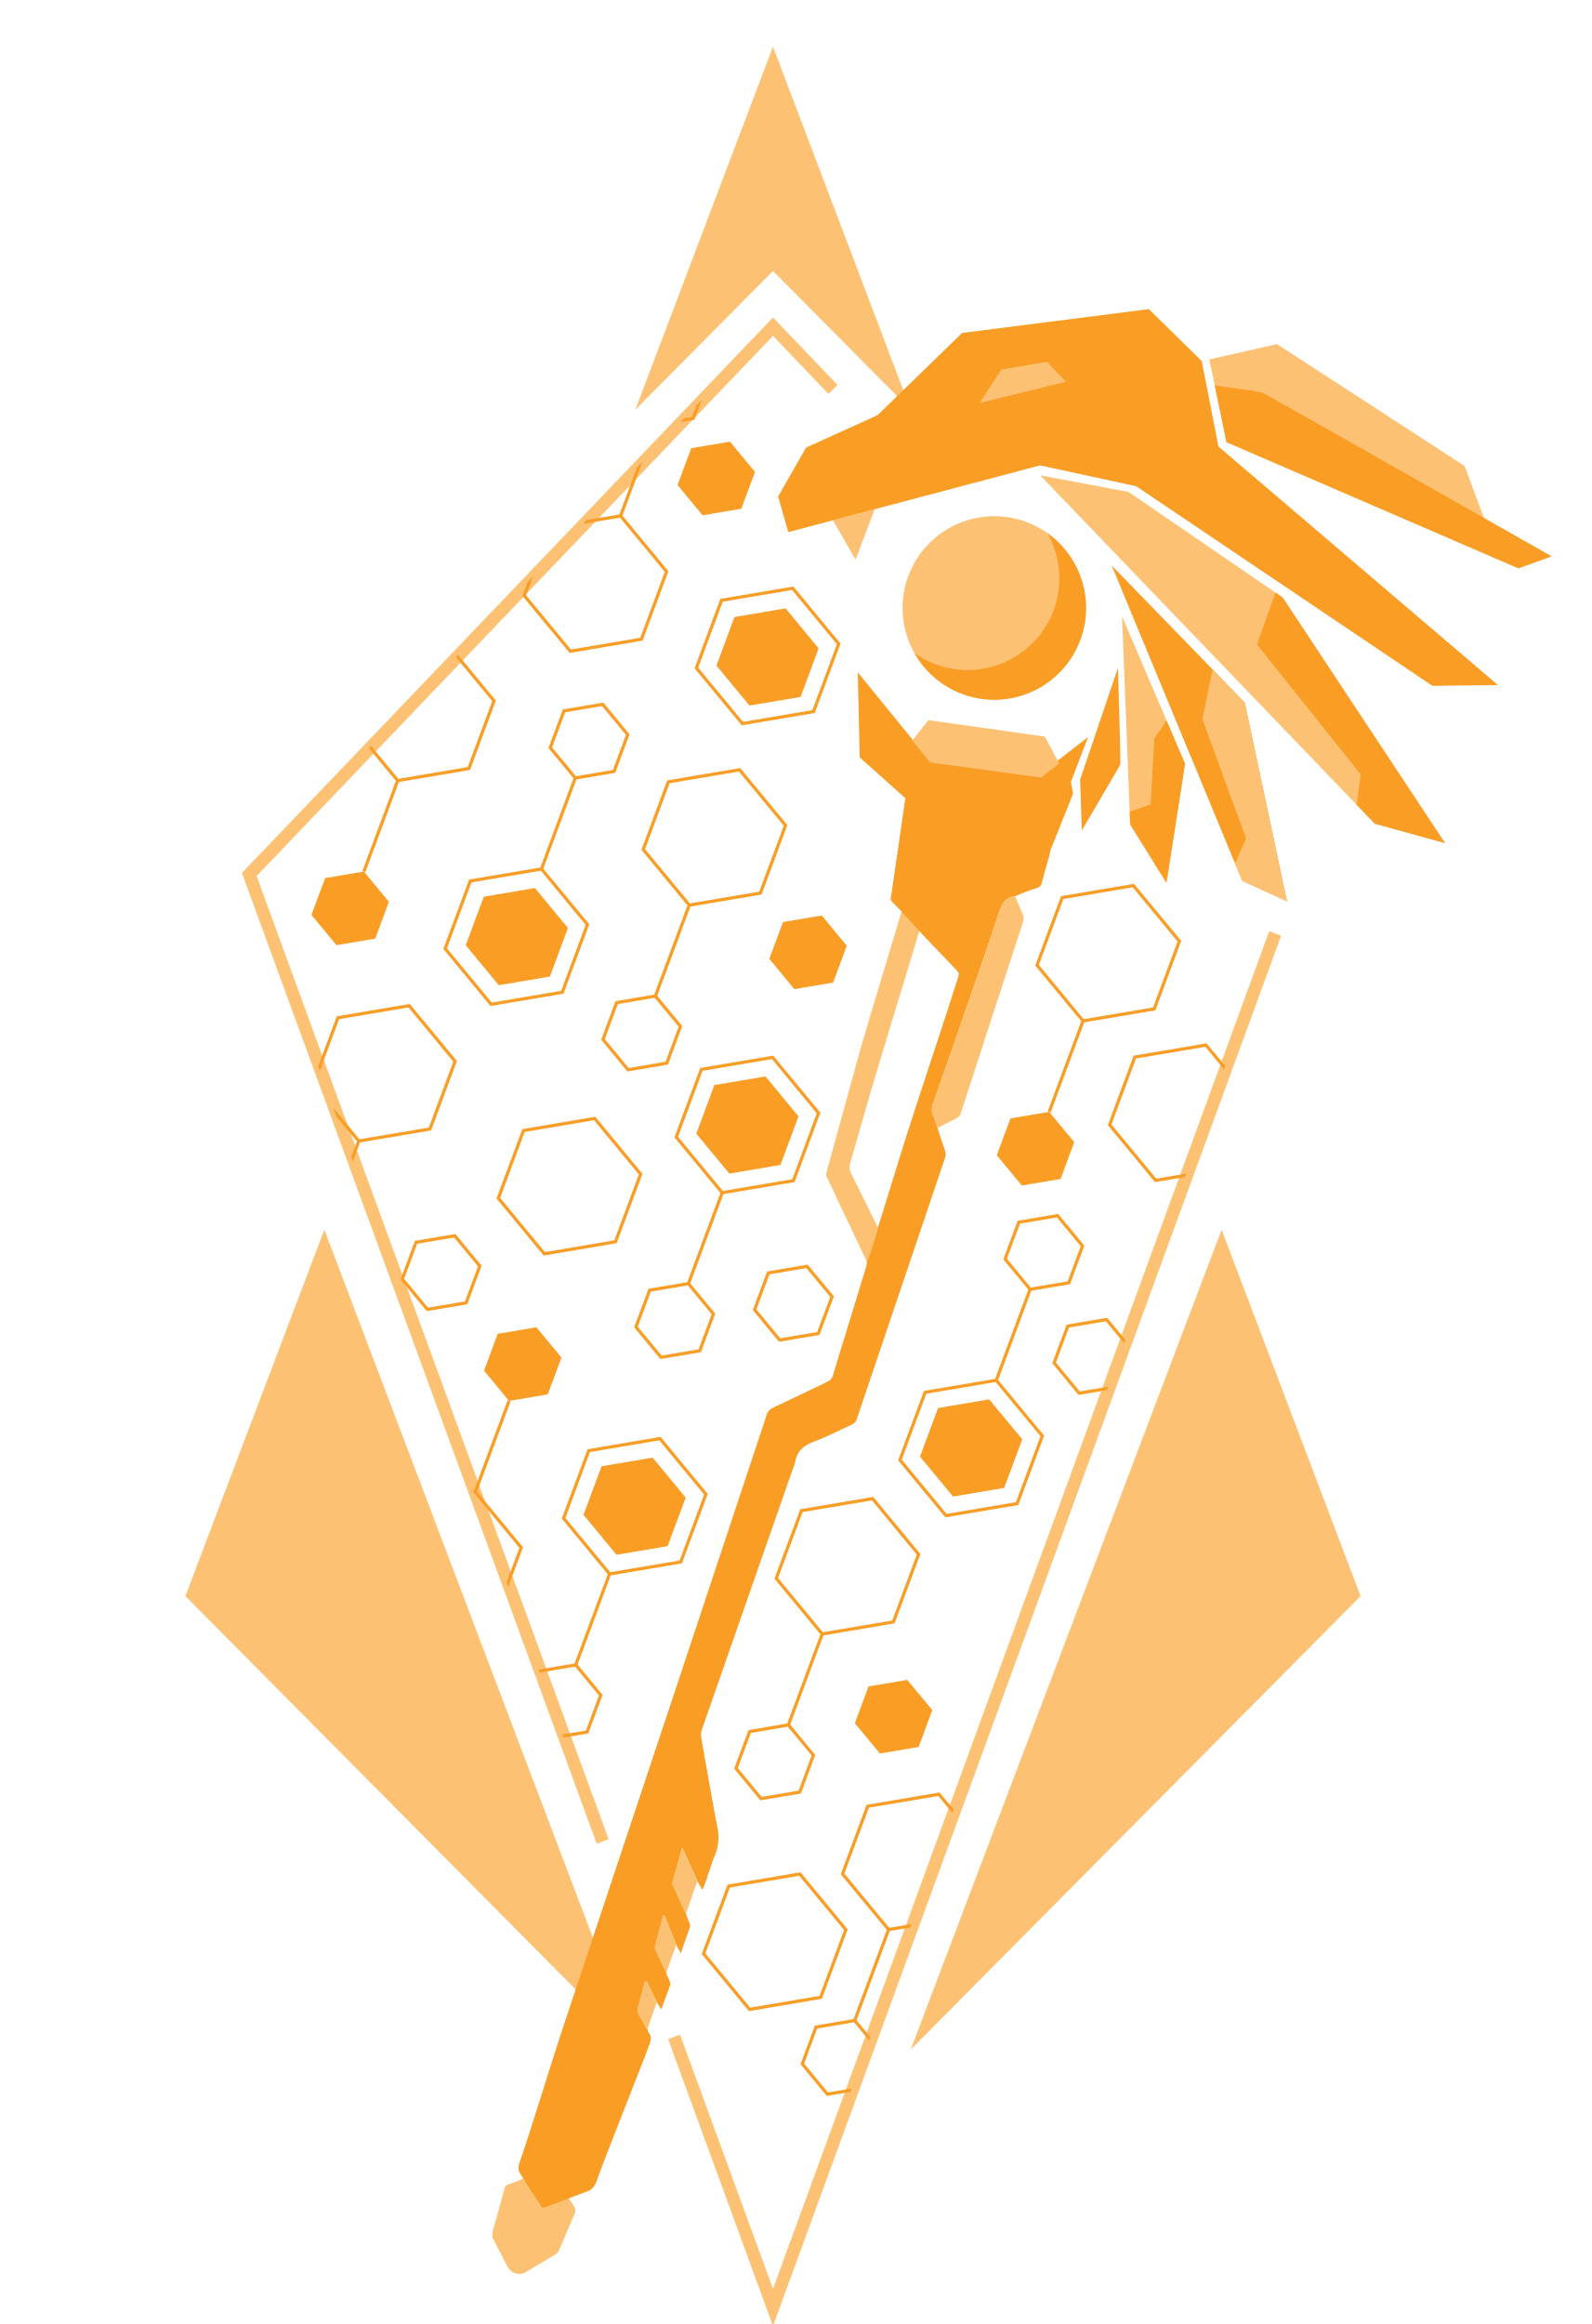
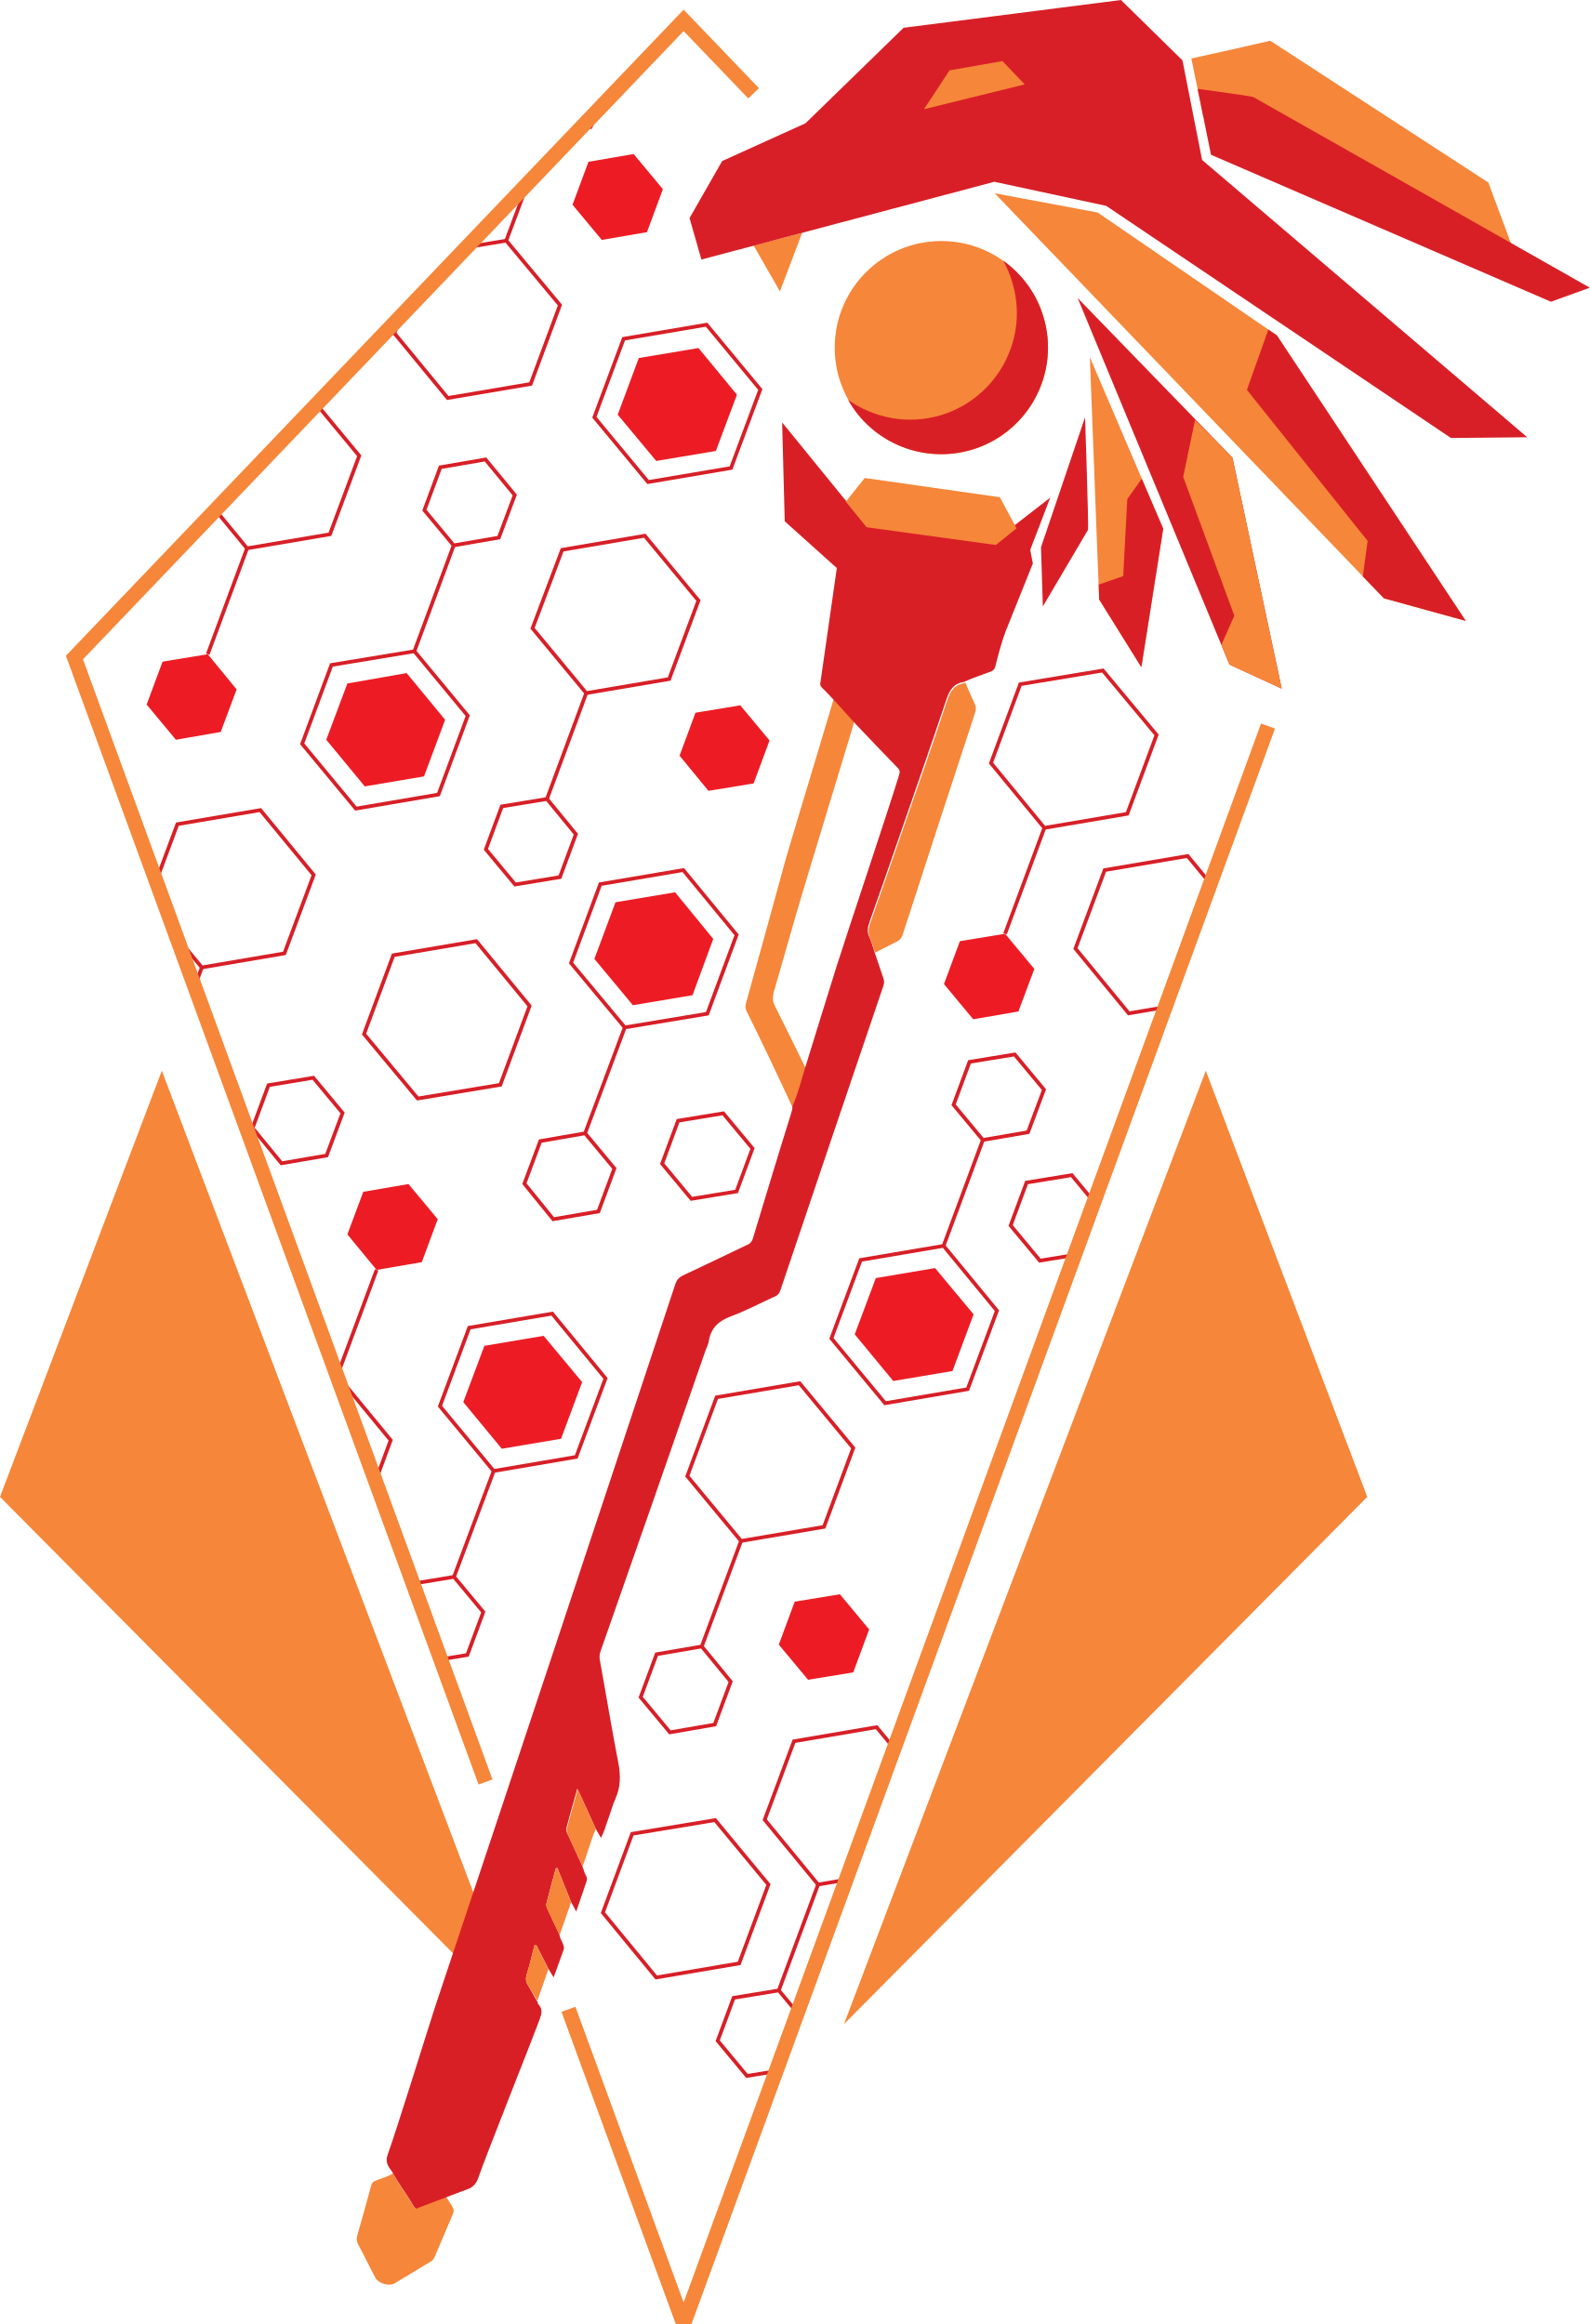
- <svg xmlns="http://www.w3.org/2000/svg" viewBox="60 0 500 730">
-   <defs>
-     <clipPath id="a">
-       <polygon points="302.45 102.61 137.9 274.68 302.45 724.79 467.68 272.94" fill="none" />
+ <svg xmlns="http://www.w3.org/2000/svg" xmlns:xlink="http://www.w3.org/1999/xlink" version="1.1" id="auryx" x="0px" y="0px" viewBox="0 0 429.3 627.7" style="enable-background:new 0 0 429.3 627.7;" xml:space="preserve">
+   <style type="text/css">
+ 	.st0{clip-path:url(#SVGID_2_);}
+ 	.st1{fill:none;stroke:#D81F27;stroke-miterlimit:10;}
+ 	.st2{clip-path:url(#SVGID_2_);fill:none;stroke:#D81F27;stroke-miterlimit:10;}
+ 	.st3{clip-path:url(#SVGID_2_);fill:#ED1C24;}
+ 	.st4{fill:none;stroke:#F68639;stroke-width:4;stroke-miterlimit:10;}
+ 	.st5{fill:none;stroke:#FDC173;stroke-width:4;stroke-miterlimit:10;}
+ 	.st6{fill:#F68639;}
+ 	.st7{fill:none;stroke:#000000;stroke-miterlimit:10;}
+ 	.st8{fill:#D91F26;}
+ 	.st9{fill:#D81F27;}
+ </style>
+   <g>
+     <defs>
+       <polygon id="SVGID_1_" points="184.2,5.5 19.6,177.6 184.2,627.7 349.4,175.8   " />
+     </defs>
+     <clipPath id="SVGID_2_">
+       <use xlink:href="#SVGID_1_" style="overflow:visible;" />
    </clipPath>
-   </defs>
-   <polyline points="249.35 578.42 138.32 274.69 302.87 102.62 321.72 122.33" fill="none" stroke="#fdc173" stroke-miterlimit="10" stroke-width="4px" />
-   <polyline points="460.65 293.21 302.87 724.8 271.8 639.82" fill="none" stroke="#fdc173" stroke-miterlimit="10" stroke-width="4px" />
-   <polygon points="161.91 386.27 118.25 501.36 259.6 643.8" fill="#fdc173" />
-   <polygon points="302.87 85.13 346.14 128.73 302.87 14.66 259.6 128.73" fill="#fdc173" />
-   <polygon points="346.14 643.8 487.48 501.36 443.83 386.27" fill="#fdc173" />
-   <path d="m237.79 688.91c-2.19 1.48-4.4 3-6.58 4.45-0.44 0.3-0.77 0.57-1.13-0.06-1.8-3.12-4-5.89-5.7-9.11-1.45 1-3.12 1.34-4.69 2a1.81 1.81 0 0 0-1.21 1.4q-1.8 6.68-3.68 13.31a3.17 3.17 0 0 0 0.24 2.53c1.56 2.94 3 5.92 4.56 8.88a4.26 4.26 0 0 0 5.32 1.56c3.21-1.92 6.42-3.86 9.64-5.77a2.75 2.75 0 0 0 1.15-1.38c1.58-3.76 3.16-7.54 4.8-11.28a2.14 2.14 0 0 0-0.09-2.31c-0.92-1.39-1.76-2.82-2.63-4.22z" fill="#fdc173" />
-   <path d="m332.39 396.38c1.46-3.48 2.36-7.13 3.47-10.72-2.8-5.67-5.57-11.37-8.43-17a4.27 4.27 0 0 1-0.26-3.47c2.11-7.18 4.13-14.39 6.2-21.59 2.39-8.35 15.14-49.71 17.54-58.05l-5.62-6.2c-1.51 5.65-13.34 44.33-14.89 50q-5.31 19.38-10.69 38.75a2.4 2.4 0 0 0 0.13 1.76q6.29 13.25 12.55 26.52z" fill="#fdc173" />
-   <path d="M231.21,693.36l14-5.3a5.29,5.29,0,0,0,2.24-2.94c1.69-5.12,14.8-37.87,16.62-43,.5-1.39.65-2.56-.26-3.68a1,1,0,0,1-.25-.91.7.7,0,0,1-.19-.06c-.84-1.48-1.67-3-2.53-4.44a3.25,3.25,0,0,1-.32-2.69c.68-2.34,1.28-4.7,1.92-7,.08-.31,0-.77.39-.87s.54.39.7.71c.95,1.91,1.91,3.83,2.86,5.75l1.38,2.28,2.84-7.8c0-1.41-1.06-2.36-1.25-3.7-1.14-2.42-2.29-4.84-3.41-7.28a1.53,1.53,0,0,1-.17-.95c.85-3.25,1.73-6.49,2.61-9.73l.36-.06,3.74,9.23,1.42,2.64c1-2.89,1.9-5.53,2.83-8.17.3-.88-.2-1.48-.46-2.16l-.72-2q-2-4.47-4.06-8.93a1.6,1.6,0,0,1-.17-1.12c.95-3.45,1.89-6.91,3-10.8l4.85,10.65c.47.83.93,1.67,1.48,2.65a35.54,35.54,0,0,0,1.86-5c.7-1.86,1.16-3.83,2-5.63a14.94,14.94,0,0,0,.8-9.48c-1.8-9.22-3.32-18.52-5-27.78a5,5,0,0,1,.25-2.63q14.17-40.56,28.32-81.15a15.6,15.6,0,0,0,.9-2.56c.59-3.64,2.66-5.4,5.81-6.56,4.08-1.51,8-3.59,12-5.38a2.79,2.79,0,0,0,1.64-1.9q13.82-41,27.69-81.91a3.17,3.17,0,0,0,0-2.25c-.83-2.36-1.59-4.76-2.38-7.14a38.7,38.7,0,0,0-1.35-4,4.9,4.9,0,0,1,.07-4c2.81-7.92,5.56-15.86,8.31-23.8,4.19-12.11,8.45-24.21,12.48-36.37.88-2.66,2.08-4.23,4.6-4.59l.31-.05a69,69,0,0,1,7-2.65,1.85,1.85,0,0,0,1.34-1.46c.72-2.86,1.53-5.71,2.36-8.54a4,4,0,0,0-.09-2.59l-45.12-15.55L340,281.42a1.63,1.63,0,0,0,.36,1.9c1.17,1.11,2.24,2.33,3.36,3.5l5.62,6.2c3.82,4,7.62,8,11.46,12,.67.69.41,1.38.17,2.14-2.62,8.53-14,42.62-16.66,51.14q-4.21,13.69-8.48,27.36c-1.11,3.59-2,7.24-3.47,10.72a5.22,5.22,0,0,1-.36,2q-5.19,16.88-10.34,33.75A2.77,2.77,0,0,1,320,434c-5.72,2.74-11.42,5.51-17.16,8.2a3.36,3.36,0,0,0-1.95,2.23q-16.1,48.56-32.25,97.09Q252.42,590.26,236.18,639c-2.32,7-10.52,33.57-13,40.47-.79,2.23.24,3.33,1.19,4.68,1.67,3.22,3.9,6,5.7,9.11.36.63.69.36,1.13.06" fill="#f99d25" />
-   <path d="m378.94 281.51-0.31 0.05c-2.52 0.36-3.72 1.93-4.6 4.59-4 12.16-8.29 24.26-12.48 36.37-2.75 7.94-5.5 15.88-8.31 23.8a4.9 4.9 0 0 0-0.07 4 38.7 38.7 0 0 1 1.35 4c2-1 3.91-2 5.89-3a2.54 2.54 0 0 0 1.46-1.66q9.75-30 19.57-60.09a3.07 3.07 0 0 0-0.09-2.4c-0.84-1.86-1.62-3.77-2.41-5.66z" fill="#fdc173" />
-   <path d="m279.11 591.06-4.85-10.65c-1.07 3.89-2 7.35-3 10.8a1.6 1.6 0 0 0 0.17 1.12q2 4.47 4.06 8.93c1.35-3.36 2.17-6.89 3.62-10.2z" fill="#fdc173" />
-   <path d="M272.46,610.92l-3.74-9.23-.36.06c-.88,3.24-1.76,6.48-2.61,9.73a1.53,1.53,0,0,0,.17.95c1.12,2.44,2.27,4.86,3.41,7.28Z" fill="#fdc173" />
-   <path d="M263.34,637.52c1-2.86,2-5.73,3-8.59-.95-1.92-1.91-3.84-2.86-5.75-.16-.32-.23-.83-.7-.71s-.31.56-.39.87c-.64,2.35-1.24,4.71-1.92,7a3.25,3.25,0,0,0,.32,2.69C261.67,634.55,262.5,636,263.34,637.52Z" fill="#fcc072" />
-   <polygon points="334.83 159.95 328.81 175.81 321.72 163.43" fill="#fdc173" />
-   <polygon points="463.01 187.7 414.62 154.53 386.82 149.31 491.96 258.74 514.01 264.82" fill="#fdc173" />
-   <polygon points="451.1 220.71 409.27 177.61 450.29 276.64 464.35 283.1" fill="#f99d25" />
-   <polygon points="412.54 193.6 432.33 239.9 426.49 277.27 415.09 258.98" fill="#fdc173" />
-   <path d="M412,240.19c.16-.85-.75-30.39-.75-30.39l-11.88,35.07.53,16Z" fill="#f99d25" />
-   <polygon points="439.97 112.9 451.64 110.26 461.22 108.09 520.15 146.36 527.59 166.28 443.2 128.52" fill="#fdc173" />
-   <polygon points="389.3 268.95 397.15 249.31 396.47 245.62 401.87 231.5 386.66 243.33 351.8 238.56 329.5 211.18 330.12 237.91 351.64 257.16" fill="#f99d25" />
-   <polygon points="392.79 239.83 388.28 231.38 351.7 226.21 346.63 232.59 352.25 239.49 387.11 244.25" fill="#fdc173" />
-   <polygon points="486.24 252.78 487.52 243.24 454.93 202.44 460.74 186.15 463.01 187.7 514.01 264.82 491.96 258.74" fill="#f99d25" />
-   <polygon points="440.94 210.54 437.78 225.87 451.51 263.4 448.06 271.25 450.29 276.64 464.35 283.1 451.1 220.71" fill="#fdc173" />
-   <polygon points="426.54 226.36 422.69 231.92 421.54 252.69 414.93 254.96 415.09 258.98 426.49 277.27 432.33 239.9" fill="#f99d25" />
-   <circle cx="372.41" cy="190.98" r="28.83" fill="#fdc173" />
-   <path d="m372.46 209.2a28.8 28.8 0 0 0 16.65-41.71 28.82 28.82 0 1 1-41.82 37.63 28.78 28.78 0 0 0 25.17 4.08z" fill="#f99d25" />
-   <path d="m441.69 121.1 3.62 17.79 91.75 39.65 10.5-3.77s-90.08-51.12-90.94-51.46-14.93-2.21-14.93-2.21z" fill="#f99d25" />
-   <polygon points="420.97 97.1 362.3 104.58 335.71 130.42 313.25 140.59 304.48 155.98 307.67 167.15 386.79 146.18 416.98 152.73 510.05 215.43 530.65 215.19 442.82 140.26 437.58 113.43" fill="#f99d25" />
-   <polygon points="394.91 119.89 388.94 113.63 374.63 116.08 367.74 126.62" fill="#fdc173" />
-   <g clip-path="url(#a)">
-     <line x1="251.53" x2="240.9" y1="494.39" y2="522.97" fill="none" stroke="#f99d25" stroke-miterlimit="10" />
-     <polygon points="273.89 490.62 281.8 469.36 267.35 451.89 244.98 455.67 237.08 476.92 251.53 494.39" fill="none" stroke="#f99d25" stroke-miterlimit="10" />
-     <polygon points="244.46 544.05 248.76 532.48 240.9 522.97 228.73 525.03 224.43 536.6 232.29 546.11" fill="none" stroke="#f99d25" stroke-miterlimit="10" />
-     <line x1="209.31" x2="219.94" y1="468.63" y2="440.05" fill="none" stroke="#f99d25" stroke-miterlimit="10" />
-     <polygon points="186.95 472.41 179.04 493.66 193.49 511.14 215.85 507.36 223.76 486.1 209.31 468.63" fill="none" stroke="#f99d25" stroke-miterlimit="10" />
-     <polygon points="216.38 418.97 212.08 430.54 219.94 440.05 232.11 437.99 236.41 426.43 228.55 416.92" fill="#f99d25" />
-     <line x1="286.92" x2="276.29" y1="374.64" y2="403.22" fill="none" stroke="#f99d25" stroke-miterlimit="10" />
-     <polygon points="309.29 370.86 317.19 349.6 302.74 332.13 280.38 335.91 272.47 357.16 286.92 374.64" fill="none" stroke="#f99d25" stroke-miterlimit="10" />
-     <polygon points="279.85 424.29 284.16 412.73 276.29 403.21 264.12 405.27 259.82 416.84 267.69 426.35" fill="none" stroke="#f99d25" stroke-miterlimit="10" />
-     <polygon points="317.12 418.86 321.43 407.29 313.56 397.78 301.39 399.84 297.09 411.41 304.95 420.92" fill="none" stroke="#f99d25" stroke-miterlimit="10" />
-     <polygon points="253.38 390.06 261.29 368.81 246.84 351.33 224.48 355.11 216.57 376.37 231.02 393.84" fill="none" stroke="#f99d25" stroke-miterlimit="10" />
-     <line x1="230.13" x2="240.76" y1="272.95" y2="244.37" fill="none" stroke="#f99d25" stroke-miterlimit="10" />
-     <polygon points="207.77 276.73 199.86 297.98 214.31 315.46 236.67 311.68 244.58 290.43 230.13 272.95" fill="none" stroke="#f99d25" stroke-miterlimit="10" />
-     <polygon points="237.2 223.29 232.89 234.86 240.76 244.37 252.93 242.31 257.23 230.75 249.37 221.24" fill="none" stroke="#f99d25" stroke-miterlimit="10" />
-     <line x1="172.73" x2="162.09" y1="358.41" y2="386.99" fill="none" stroke="#f99d25" stroke-miterlimit="10" />
-     <polygon points="195.09 354.63 202.99 333.37 188.54 315.9 166.18 319.68 158.27 340.93 172.72 358.41" fill="none" stroke="#f99d25" stroke-miterlimit="10" />
-     <polygon points="165.65 408.06 169.96 396.5 162.09 386.99 149.92 389.04 145.62 400.61 153.49 410.12" fill="none" stroke="#f99d25" stroke-miterlimit="10" />
-     <line x1="184.96" x2="174.33" y1="245.18" y2="273.76" fill="none" stroke="#f99d25" stroke-miterlimit="10" />
-     <polygon points="207.32 241.4 215.23 220.15 200.77 202.67 178.41 206.45 170.5 227.71 184.96 245.18" fill="none" stroke="#f99d25" stroke-miterlimit="10" />
-     <polygon points="177.89 294.84 182.19 283.27 174.33 273.76 162.16 275.82 157.85 287.38 165.72 296.89" fill="#f99d25" />
-     <line x1="276.56" x2="265.92" y1="284.31" y2="312.88" fill="none" stroke="#f99d25" stroke-miterlimit="10" />
-     <polygon points="298.92 280.53 306.82 259.27 292.37 241.8 270.01 245.57 262.1 266.83 276.56 284.31" fill="none" stroke="#f99d25" stroke-miterlimit="10" />
-     <polygon points="269.49 333.96 273.79 322.39 265.92 312.88 253.75 314.94 249.45 326.51 257.32 336.02" fill="none" stroke="#f99d25" stroke-miterlimit="10" />
-     <polygon points="315.61 223.51 323.52 202.26 309.06 184.78 286.7 188.56 278.8 209.82 293.25 227.29" fill="none" stroke="#f99d25" stroke-miterlimit="10" />
-     <line x1="400.29" x2="389.65" y1="320.68" y2="349.25" fill="none" stroke="#f99d25" stroke-miterlimit="10" />
-     <polygon points="422.65 316.9 430.56 295.64 416.1 278.17 393.74 281.94 385.83 303.2 400.29 320.68" fill="none" stroke="#f99d25" stroke-miterlimit="10" />
-     <polygon points="393.22 370.33 397.52 358.76 389.65 349.25 377.49 351.31 373.18 362.88 381.05 372.39" fill="#f99d25" />
-     <polygon points="321.75 308.65 326.05 297.08 318.19 287.57 306.02 289.63 301.71 301.19 309.58 310.7" fill="#f99d25" />
-     <polygon points="292.91 159.8 297.21 148.24 289.35 138.73 277.18 140.78 272.88 152.35 280.74 161.86" fill="#f99d25" />
-     <line x1="254.99" x2="265.62" y1="162.05" y2="133.47" fill="none" stroke="#f99d25" stroke-miterlimit="10" />
-     <polygon points="232.63 165.83 224.72 187.08 239.18 204.56 261.54 200.78 269.44 179.53 254.99 162.05" fill="none" stroke="#f99d25" stroke-miterlimit="10" />
-     <polygon points="262.06 112.39 257.76 123.96 265.62 133.47 277.79 131.41 282.1 119.85 274.23 110.34" fill="none" stroke="#f99d25" stroke-miterlimit="10" />
-     <polygon points="232.77 306.75 238.45 291.49 228.07 278.94 212.01 281.66 206.33 296.92 216.71 309.47" fill="#f99d25" />
-     <polygon points="445.45 367 453.36 345.75 438.91 328.27 416.55 332.05 408.64 353.31 423.09 370.78" fill="none" stroke="#f99d25" stroke-miterlimit="10" />
-     <line x1="339.19" x2="328.55" y1="606.1" y2="634.68" fill="none" stroke="#f99d25" stroke-miterlimit="10" />
-     <polygon points="361.55 602.32 369.46 581.07 355 563.59 332.64 567.37 324.73 588.62 339.19 606.1" fill="none" stroke="#f99d25" stroke-miterlimit="10" />
-     <polygon points="332.12 655.75 336.42 644.19 328.55 634.68 316.39 636.74 312.08 648.3 319.95 657.81" fill="none" stroke="#f99d25" stroke-miterlimit="10" />
-     <line x1="373.03" x2="383.66" y1="433.57" y2="404.99" fill="none" stroke="#f99d25" stroke-miterlimit="10" />
-     <polygon points="350.67 437.35 342.76 458.6 357.21 476.08 379.57 472.3 387.48 451.05 373.03 433.57" fill="none" stroke="#f99d25" stroke-miterlimit="10" />
-     <polygon points="380.1 383.92 375.8 395.48 383.66 404.99 395.83 402.94 400.13 391.37 392.27 381.86" fill="none" stroke="#f99d25" stroke-miterlimit="10" />
-     <polygon points="411.23 435.56 415.53 424 407.66 414.49 395.5 416.54 391.19 428.11 399.06 437.62" fill="none" stroke="#f99d25" stroke-miterlimit="10" />
-     <line x1="318.34" x2="307.71" y1="513.25" y2="541.83" fill="none" stroke="#f99d25" stroke-miterlimit="10" />
-     <polygon points="340.7 509.47 348.61 488.22 334.16 470.74 311.8 474.52 303.89 495.78 318.34 513.25" fill="none" stroke="#f99d25" stroke-miterlimit="10" />
-     <polygon points="311.27 562.91 315.58 551.34 307.71 541.83 295.54 543.89 291.24 555.46 299.11 564.97" fill="none" stroke="#f99d25" stroke-miterlimit="10" />
-     <polygon points="348.62 548.75 352.93 537.18 345.06 527.67 332.89 529.73 328.59 541.29 336.46 550.8" fill="#f99d25" />
-     <polygon points="317.86 627.39 325.77 606.14 311.32 588.66 288.95 592.44 281.05 613.7 295.5 631.17" fill="none" stroke="#f99d25" stroke-miterlimit="10" />
-     <polygon points="269.76 485.67 275.44 470.41 265.06 457.86 249.01 460.57 243.33 475.83 253.71 488.38" fill="#f99d25" />
-     <polygon points="311.54 218.91 317.21 203.65 306.83 191.1 290.78 193.81 285.1 209.07 295.48 221.63" fill="#f99d25" />
-     <polygon points="206.45 409.24 210.75 397.68 202.89 388.17 190.72 390.22 186.41 401.79 194.28 411.3" fill="none" stroke="#f99d25" stroke-miterlimit="10" />
-     <polygon points="305.21 365.93 310.89 350.67 300.51 338.12 284.45 340.83 278.77 356.1 289.15 368.64" fill="#f99d25" />
-     <polygon points="375.5 467.38 381.18 452.11 370.8 439.56 354.74 442.28 349.06 457.54 359.44 470.09" fill="#f99d25" />
+     <g class="st0">
+       <line class="st1" x1="133.3" y1="397.3" x2="122.6" y2="425.9" />
+       <polygon class="st1" points="155.6,393.5 163.5,372.3 149.1,354.8 126.7,358.6 118.8,379.8 133.3,397.3   " />
+       <polygon class="st1" points="126.2,447 130.5,435.4 122.6,425.9 110.5,427.9 106.2,439.5 114,449   " />
+     </g>
+     <line class="st2" x1="91.1" y1="371.5" x2="101.7" y2="343" />
+     <polygon class="st2" points="68.7,375.3 60.8,396.6 75.2,414 97.6,410.3 105.5,389 91.1,371.5  " />
+     <polygon class="st3" points="98.1,321.9 93.8,333.4 101.7,343 113.9,340.9 118.2,329.3 110.3,319.8  " />
+     <g class="st0">
+       <line class="st1" x1="168.7" y1="277.5" x2="158" y2="306.1" />
+       <polygon class="st1" points="191,273.8 198.9,252.5 184.5,235 162.1,238.8 154.2,260.1 168.7,277.5   " />
+       <polygon class="st1" points="161.6,327.2 165.9,315.6 158,306.1 145.9,308.2 141.6,319.7 149.4,329.3   " />
+     </g>
+     <polygon class="st2" points="198.9,321.8 203.2,310.2 195.3,300.7 183.1,302.7 178.8,314.3 186.7,323.8  " />
+     <polygon class="st2" points="135.1,293 143,271.7 128.6,254.2 106.2,258 98.3,279.3 112.8,296.7  " />
+     <g class="st0">
+       <line class="st1" x1="111.9" y1="175.9" x2="122.5" y2="147.3" />
+       <polygon class="st1" points="89.5,179.6 81.6,200.9 96.1,218.4 118.4,214.6 126.3,193.3 111.9,175.9   " />
+       <polygon class="st1" points="118.9,126.2 114.6,137.8 122.5,147.3 134.7,145.2 139,133.7 131.1,124.1   " />
+     </g>
+     <g class="st0">
+       <line class="st1" x1="54.5" y1="261.3" x2="43.8" y2="289.9" />
+       <polygon class="st1" points="76.8,257.5 84.7,236.3 70.3,218.8 47.9,222.6 40,243.8 54.5,261.3   " />
+       <polygon class="st1" points="47.4,311 51.7,299.4 43.8,289.9 31.7,291.9 27.4,303.5 35.2,313   " />
+     </g>
+     <g class="st0">
+       <line class="st1" x1="66.7" y1="148.1" x2="56.1" y2="176.7" />
+       <polygon class="st1" points="89.1,144.3 97,123.1 82.5,105.6 60.2,109.4 52.3,130.6 66.7,148.1   " />
+     </g>
+     <polygon class="st3" points="59.6,197.7 63.9,186.2 56.1,176.7 43.9,178.7 39.6,190.3 47.5,199.8  " />
+     <g class="st0">
+       <line class="st1" x1="158.3" y1="187.2" x2="147.7" y2="215.8" />
+       <polygon class="st1" points="180.7,183.4 188.6,162.2 174.1,144.7 151.8,148.5 143.8,169.7 158.3,187.2   " />
+       <polygon class="st1" points="151.2,236.9 155.5,225.3 147.7,215.8 135.5,217.8 131.2,229.4 139.1,238.9   " />
+     </g>
+     <polygon class="st2" points="197.4,126.4 205.3,105.2 190.8,87.7 168.4,91.5 160.5,112.7 175,130.2  " />
+     <line class="st2" x1="282" y1="223.6" x2="271.4" y2="252.2" />
+     <polygon class="st2" points="304.4,219.8 312.3,198.5 297.8,181.1 275.5,184.8 267.6,206.1 282,223.6  " />
+     <polygon class="st3" points="275,273.2 279.3,261.7 271.4,252.2 259.2,254.2 254.9,265.8 262.8,275.3  " />
+     <polygon class="st3" points="203.5,211.6 207.8,200 199.9,190.5 187.8,192.5 183.5,204.1 191.3,213.6  " />
+     <polygon class="st3" points="174.7,62.7 179,51.1 171.1,41.6 158.9,43.7 154.6,55.3 162.5,64.8  " />
+     <g class="st0">
+       <line class="st1" x1="136.7" y1="65" x2="147.4" y2="36.4" />
+       <polygon class="st1" points="114.4,68.7 106.5,90 120.9,107.5 143.3,103.7 151.2,82.4 136.7,65   " />
+       <polygon class="st1" points="143.8,15.3 139.5,26.9 147.4,36.4 159.5,34.3 163.8,22.8 156,13.2   " />
+     </g>
+     <polygon class="st3" points="114.5,209.7 120.2,194.4 109.8,181.8 93.8,184.6 88.1,199.8 98.5,212.4  " />
+     <polygon class="st2" points="327.2,269.9 335.1,248.7 320.7,231.2 298.3,235 290.4,256.2 304.8,273.7  " />
+     <g class="st0">
+       <line class="st1" x1="220.9" y1="509" x2="210.3" y2="537.6" />
+       <polygon class="st1" points="243.3,505.2 251.2,484 236.7,466.5 214.4,470.3 206.5,491.5 220.9,509   " />
+       <polygon class="st1" points="213.9,558.7 218.2,547.1 210.3,537.6 198.1,539.6 193.8,551.2 201.7,560.7   " />
+     </g>
+     <g class="st0">
+       <line class="st1" x1="254.8" y1="336.5" x2="265.4" y2="307.9" />
+       <polygon class="st1" points="232.4,340.3 224.5,361.5 239,379 261.3,375.2 269.2,354 254.8,336.5   " />
+       <polygon class="st1" points="261.8,286.8 257.5,298.4 265.4,307.9 277.6,305.8 281.9,294.3 274,284.8   " />
+     </g>
+     <polygon class="st2" points="293,338.5 297.3,326.9 289.4,317.4 277.2,319.4 272.9,331 280.8,340.5  " />
+     <g class="st0">
+       <line class="st1" x1="200.1" y1="416.2" x2="189.5" y2="444.7" />
+       <polygon class="st1" points="222.5,412.4 230.4,391.1 215.9,373.6 193.5,377.4 185.6,398.7 200.1,416.2   " />
+       <polygon class="st1" points="193,465.8 197.3,454.2 189.5,444.7 177.3,446.8 173,458.4 180.9,467.9   " />
+     </g>
+     <polygon class="st3" points="230.4,451.7 234.7,440.1 226.8,430.6 214.6,432.6 210.3,444.2 218.2,453.7  " />
+     <polygon class="st2" points="199.6,530.3 207.5,509 193.1,491.6 170.7,495.3 162.8,516.6 177.2,534.1  " />
+     <polygon class="st3" points="151.5,388.6 157.2,373.3 146.8,360.8 130.8,363.5 125.1,378.7 135.5,391.3  " />
+     <polygon class="st3" points="193.3,121.8 199,106.6 188.6,94 172.5,96.7 166.8,112 177.2,124.5  " />
+     <polygon class="st2" points="88.2,312.1 92.5,300.6 84.6,291.1 72.5,293.1 68.2,304.7 76,314.2  " />
+     <polygon class="st3" points="187,268.8 192.6,253.6 182.3,241 166.2,243.7 160.5,259 170.9,271.5  " />
+     <polygon class="st3" points="257.2,370.3 262.9,355 252.5,342.5 236.5,345.2 230.8,360.4 241.2,373  " />
  </g>
+   <polyline class="st4" points="131.1,481.3 20.1,177.6 184.6,5.5 203.5,25.2 " />
+   <path class="st5" d="M131.1,481.3" />
+   <polyline class="st4" points="342.4,196.1 184.6,627.7 153.5,542.7 " />
+   <polygon class="st6" points="43.7,289.2 0,404.3 141.3,546.7 " />
+   <polygon class="st6" points="227.9,546.7 369.2,404.3 325.6,289.2 " />
+   <path class="st7" d="M216.5,248.6" />
+   <path class="st6" d="M119.5,591.8c-2.2,1.5-4.4,2.9-6.6,4.4c-0.4,0.3-0.8,0.6-1.1-0.1c-1.8-3.1-4-5.9-5.7-9.1c-1.4,1-3.1,1.3-4.7,2  c-0.7,0.3-1,0.6-1.2,1.4c-1.2,4.4-2.4,8.9-3.7,13.3c-0.3,0.9-0.2,1.7,0.2,2.5c1.6,2.9,3,5.9,4.6,8.9c0.9,1.7,3.7,2.5,5.3,1.6  c3.2-1.9,6.4-3.9,9.6-5.8c0.6-0.3,0.9-0.8,1.2-1.4c1.6-3.8,3.2-7.5,4.8-11.3c0.4-0.9,0.4-1.5-0.1-2.3  C121.2,594.6,120.4,593.2,119.5,591.8z" />
+   <path class="st6" d="M214.1,299.3c1.5-3.5,2.4-7.1,3.5-10.7c-2.8-5.7-5.6-11.4-8.4-17c-0.6-1.2-0.6-2.2-0.3-3.5  c2.1-7.2,4.1-14.4,6.2-21.6c2.4-8.3,15.1-49.7,17.5-58c-1.9-2.1-3.7-4.1-5.6-6.2c-1.5,5.6-13.3,44.3-14.9,50  c-3.5,12.9-7.1,25.8-10.7,38.8c-0.2,0.7-0.1,1.2,0.1,1.8C205.8,281.6,210,290.4,214.1,299.3z" />
+   <path class="st8" d="M113,596.3l14-5.3c1.1-0.7,1.8-1.6,2.2-2.9c1.7-5.1,14.8-37.9,16.6-42.9c0.5-1.4,0.7-2.6-0.3-3.7  c-0.2-0.2-0.4-0.5-0.3-0.9c-0.1,0-0.1,0-0.2-0.1c-0.8-1.5-1.7-3-2.5-4.4c-0.5-0.8-0.6-1.7-0.3-2.7c0.7-2.3,1.3-4.7,1.9-7.1  c0.1-0.3,0-0.8,0.4-0.9c0.5-0.1,0.5,0.4,0.7,0.7c1,1.9,1.9,3.8,2.9,5.7c0.4,0.7,0.9,1.4,1.4,2.3c1-2.7,1.9-5.3,2.8-7.8  c0-1.4-1.1-2.4-1.2-3.7c-1.1-2.4-2.3-4.8-3.4-7.3c-0.1-0.3-0.2-0.7-0.2-1c0.8-3.2,1.7-6.5,2.6-9.7c0.1,0,0.2,0,0.4-0.1  c1.2,3.1,2.5,6.2,3.7,9.2c0.4,0.8,0.9,1.6,1.4,2.6c1-2.9,1.9-5.5,2.8-8.2c0.3-0.9-0.2-1.5-0.5-2.2c-0.2-0.7-0.5-1.3-0.7-2  c-1.4-3-2.7-6-4.1-8.9c-0.2-0.3-0.3-0.7-0.2-1.1c0.9-3.5,1.9-6.9,3-10.8c1.8,3.8,3.3,7.2,4.9,10.7c0.5,0.8,0.9,1.7,1.5,2.6  c0.9-1.7,1.3-3.4,1.9-5c0.7-1.9,1.2-3.8,2-5.6c1.4-3.2,1.4-6.2,0.8-9.5c-1.8-9.2-3.3-18.5-5-27.8c-0.2-0.9-0.1-1.7,0.2-2.6  c9.5-27,18.9-54.1,28.3-81.1c0.3-0.9,0.8-1.7,0.9-2.6c0.6-3.6,2.7-5.4,5.8-6.6c4.1-1.5,8-3.6,12-5.4c0.9-0.4,1.3-0.9,1.6-1.9  c9.2-27.3,18.4-54.6,27.7-81.9c0.3-0.8,0.3-1.5,0-2.3c-0.8-2.4-1.6-4.8-2.4-7.1c-0.4-1.3-0.8-2.8-1.4-4c-0.6-1.4-0.4-2.6,0.1-4  c2.8-7.9,5.6-15.9,8.3-23.8c4.2-12.1,8.4-24.2,12.5-36.4c0.9-2.7,2.1-4.2,4.6-4.6c0.1,0,0.2,0,0.3-0.1c2.3-1.1,4.7-1.8,7-2.7  c0.7-0.3,1.1-0.6,1.3-1.5c0.7-2.9,1.5-5.7,2.4-8.5c0.3-0.9,0.2-1.7-0.1-2.6l-45.1-15.6l-4.4,30.7c-0.2,0.8-0.2,1.3,0.4,1.9  c1.2,1.1,2.2,2.3,3.4,3.5c1.9,2.1,3.7,4.1,5.6,6.2c3.8,4,7.6,8,11.5,12c0.7,0.7,0.4,1.4,0.2,2.1c-2.6,8.5-14,42.6-16.7,51.1  c-2.8,9.1-5.7,18.2-8.5,27.4c-1.1,3.6-2,7.2-3.5,10.7c0,0.7-0.2,1.3-0.4,2c-3.5,11.2-6.9,22.5-10.3,33.7c-0.3,1-0.9,1.5-1.7,1.8  c-5.7,2.7-11.4,5.5-17.2,8.2c-1,0.5-1.6,1.1-2,2.2c-10.7,32.4-21.5,64.7-32.2,97.1c-10.8,32.5-21.6,65-32.5,97.6  c-2.3,7-10.5,33.6-13,40.5c-0.8,2.2,0.2,3.3,1.2,4.7c1.7,3.2,3.9,6,5.7,9.1C112.2,596.8,112.5,596.6,113,596.3" />
+   <path class="st6" d="M260.7,184.4c-0.1,0-0.2,0-0.3,0.1c-2.5,0.4-3.7,1.9-4.6,4.6c-4,12.2-8.3,24.3-12.5,36.4  c-2.7,7.9-5.5,15.9-8.3,23.8c-0.5,1.4-0.7,2.6-0.1,4c0.6,1.3,0.9,2.7,1.4,4c2-1,3.9-2,5.9-3c0.7-0.4,1.2-0.8,1.5-1.7  c6.5-20,13-40.1,19.6-60.1c0.3-0.9,0.3-1.6-0.1-2.4C262.3,188.2,261.5,186.3,260.7,184.4z" />
+   <path class="st6" d="M160.9,494c-1.6-3.4-3.1-6.8-4.9-10.7c-1.1,3.9-2,7.3-3,10.8c-0.1,0.4,0,0.8,0.2,1.1c1.4,3,2.7,6,4.1,8.9  C158.6,500.8,159.4,497.3,160.9,494z" />
+   <path class="st6" d="M154.2,513.8c-1.2-3.1-2.5-6.2-3.7-9.2c-0.1,0-0.2,0-0.4,0.1c-0.9,3.2-1.8,6.5-2.6,9.7c-0.1,0.3,0,0.7,0.2,1  c1.1,2.4,2.3,4.9,3.4,7.3C152.1,519.7,153.2,516.8,154.2,513.8z" />
+   <path class="st6" d="M145.1,540.4c1-2.9,2-5.7,3-8.6c-1-1.9-1.9-3.8-2.9-5.7c-0.2-0.3-0.2-0.8-0.7-0.7c-0.4,0.1-0.3,0.6-0.4,0.9  c-0.6,2.4-1.2,4.7-1.9,7.1c-0.3,1-0.2,1.9,0.3,2.7C143.4,537.5,144.2,538.9,145.1,540.4z" />
+   <polygon class="st6" points="216.6,62.9 210.6,78.7 203.5,66.3 " />
+   <polygon class="st6" points="344.8,90.6 296.4,57.4 268.6,52.2 373.7,161.6 395.8,167.7 " />
+   <polygon class="st8" points="332.8,123.6 291,80.5 332,179.5 346.1,186 " />
+   <polygon class="st6" points="294.3,96.5 314.1,142.8 308.2,180.2 296.8,161.9 " />
+   <path class="st8" d="M293.8,143.1c0.2-0.9-0.8-30.4-0.8-30.4l-11.9,35.1l0.5,16L293.8,143.1z" />
+   <polygon class="st6" points="321.7,15.8 333.4,13.2 343,11 401.9,49.3 409.3,69.2 324.9,31.4 " />
+   <polygon class="st8" points="271,171.9 278.9,152.2 278.2,148.5 283.6,134.4 268.4,146.2 233.5,141.5 211.2,114.1 211.9,140.8   233.4,160.1 " />
+   <polygon class="st6" points="274.5,142.7 270,134.3 233.5,129.1 228.4,135.5 234,142.4 268.9,147.2 " />
+   <path class="st7" d="M244.4,74.2" />
+   <polygon class="st8" points="368,155.7 369.3,146.1 336.7,105.3 342.5,89 344.8,90.6 395.8,167.7 373.7,161.6 " />
+   <polygon class="st6" points="322.7,113.4 319.5,128.8 333.3,166.3 329.8,174.2 332,179.5 346.1,186 332.8,123.6 " />
+   <polygon class="st8" points="308.3,129.3 304.4,134.8 303.3,155.6 296.7,157.9 296.8,161.9 308.2,180.2 314.1,142.8 " />
+   <circle class="st6" cx="254.2" cy="93.9" r="28.8" />
+   <path class="st8" d="M254.2,112.1c15.2-4.7,23.8-20.8,19.1-36c-0.6-2-1.4-3.9-2.4-5.7c5,3.6,8.9,8.7,10.8,15  c4.7,15.2-3.9,31.3-19.1,36c-13.2,4-27.1-1.8-33.6-13.4C236.1,113,245.3,114.8,254.2,112.1z" />
+   <path class="st8" d="M323.4,24l3.6,17.8l91.8,39.7l10.5-3.8c0,0-90.1-51.1-90.9-51.5C337.5,25.9,323.4,24,323.4,24z" />
+   <polygon class="st9" points="302.7,0 244,7.5 217.5,33.3 195,43.5 186.2,58.9 189.4,70.1 268.5,49.1 298.7,55.6 391.8,118.3   412.4,118.1 324.6,43.2 319.3,16.3 " />
+   <polygon class="st6" points="276.7,22.8 270.7,16.5 256.4,19 249.5,29.5 " />
</svg>
